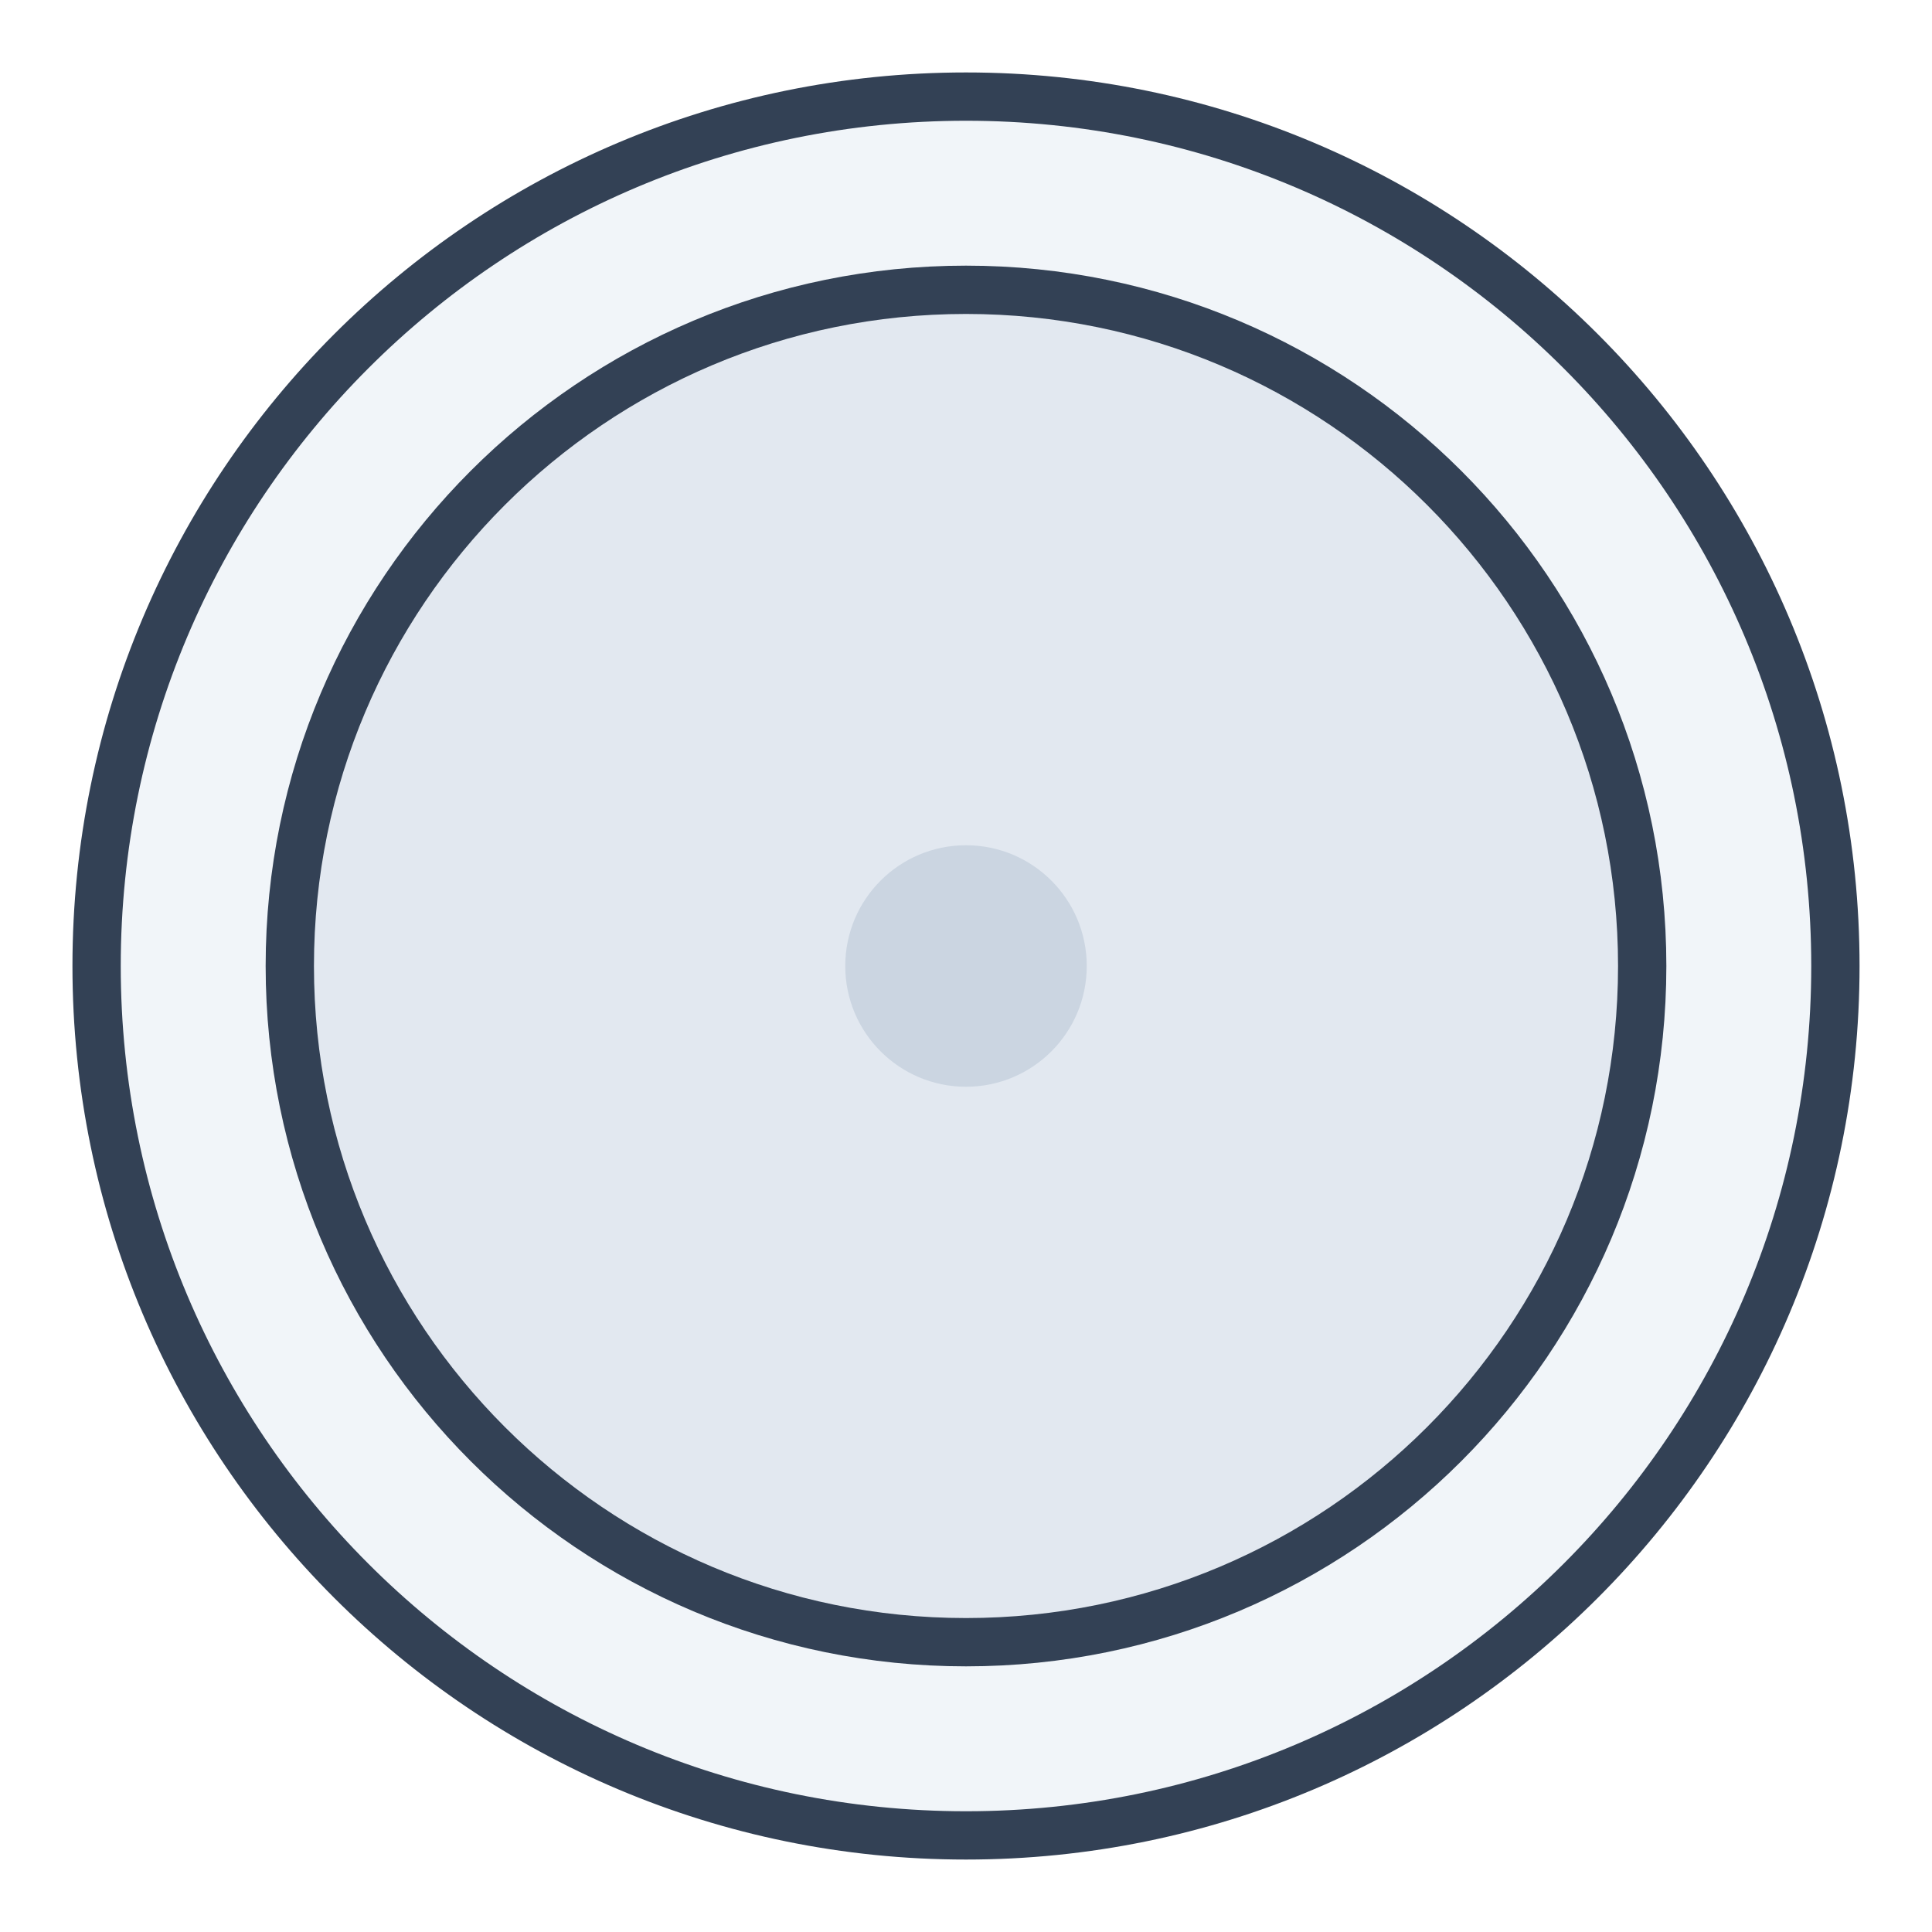
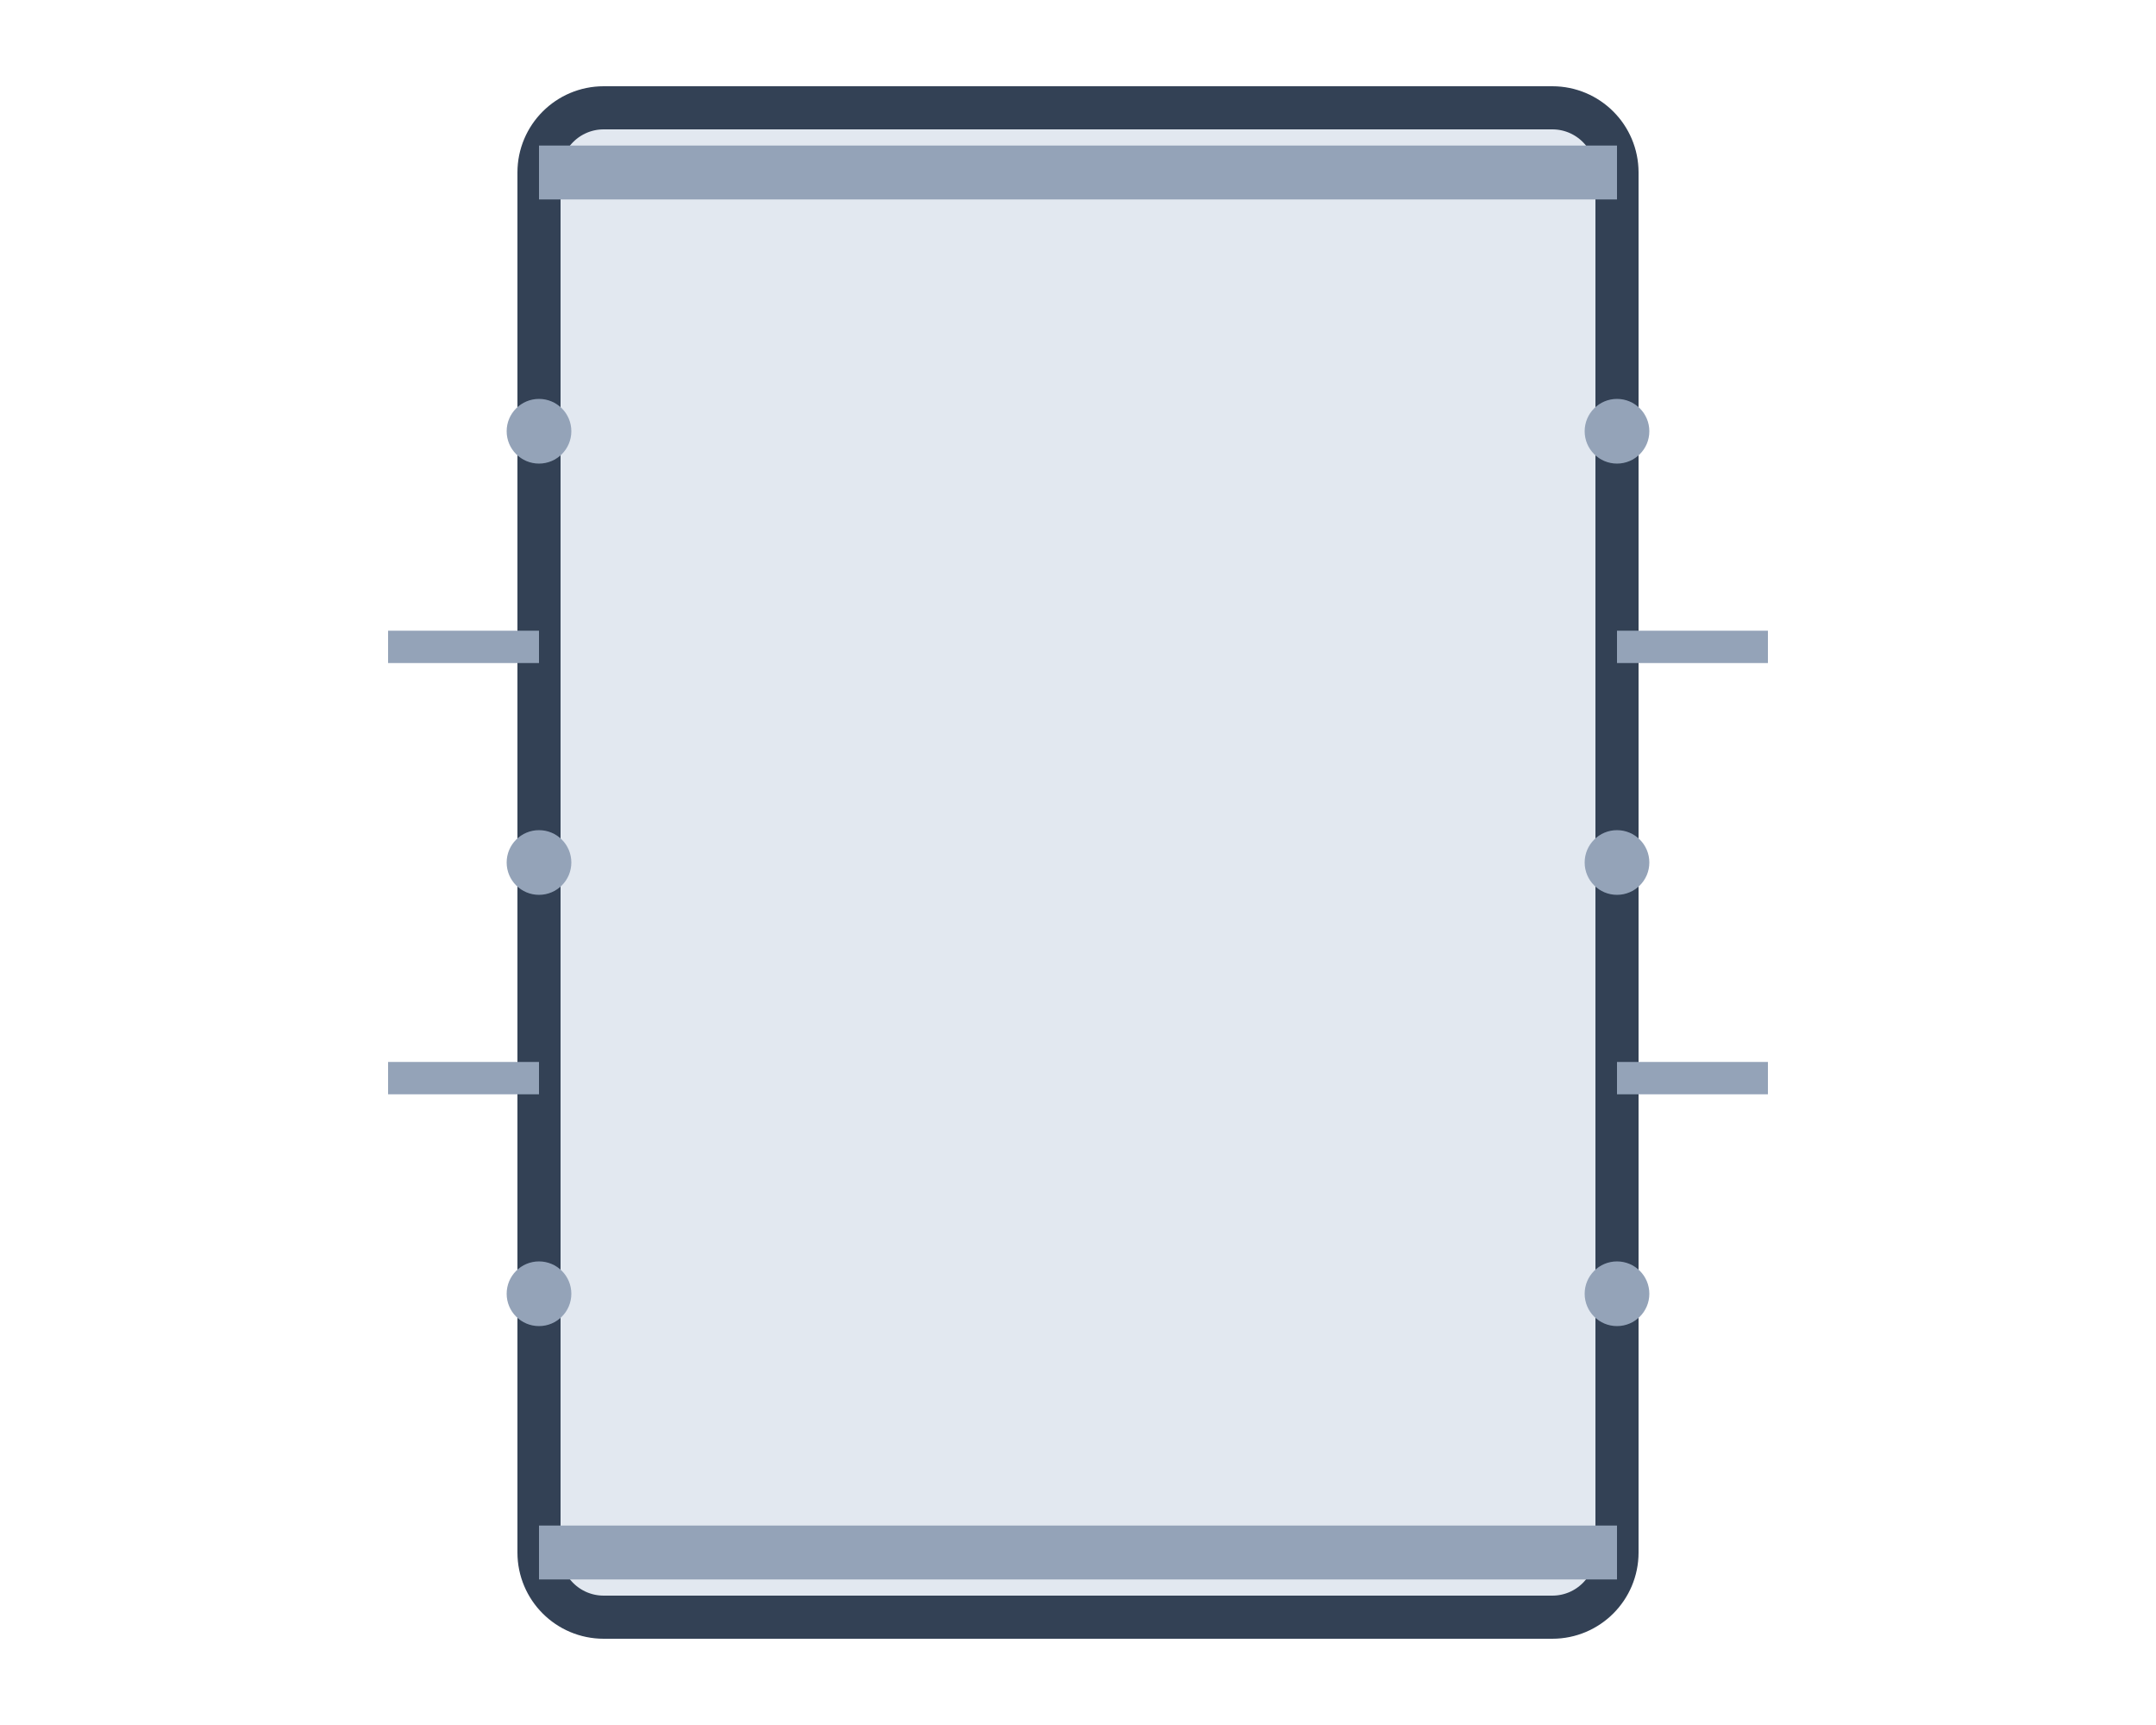
- <svg xmlns="http://www.w3.org/2000/svg" viewBox="0 0 80 80" fill="none" stroke="#334155" stroke-width="2">
-   <circle cx="40" cy="40" r="36" fill="#f1f5f9" />
-   <circle cx="40" cy="40" r="28" fill="#e2e8f0" />
-   <circle cx="40" cy="40" r="5" fill="#cbd5e1" stroke="none" />
+ <svg xmlns="http://www.w3.org/2000/svg" viewBox="0 0 100 80" fill="none" stroke="#334155" stroke-width="2">
+   <rect x="25" y="5" width="50" height="70" rx="3" fill="#e2e8f0" />
+   <line x1="25" y1="8" x2="75" y2="8" stroke="#94a3b8" stroke-width="2.5" />
+   <line x1="25" y1="72" x2="75" y2="72" stroke="#94a3b8" stroke-width="2.5" />
+   <circle cx="25" cy="20" r="1.5" fill="#94a3b8" stroke="none" />
+   <circle cx="75" cy="20" r="1.5" fill="#94a3b8" stroke="none" />
+   <circle cx="25" cy="40" r="1.5" fill="#94a3b8" stroke="none" />
+   <circle cx="75" cy="40" r="1.5" fill="#94a3b8" stroke="none" />
+   <circle cx="25" cy="60" r="1.5" fill="#94a3b8" stroke="none" />
+   <circle cx="75" cy="60" r="1.5" fill="#94a3b8" stroke="none" />
+   <line x1="18" y1="30" x2="25" y2="30" stroke="#94a3b8" stroke-width="1.5" />
+   <line x1="18" y1="50" x2="25" y2="50" stroke="#94a3b8" stroke-width="1.5" />
+   <line x1="75" y1="30" x2="82" y2="30" stroke="#94a3b8" stroke-width="1.5" />
+   <line x1="75" y1="50" x2="82" y2="50" stroke="#94a3b8" stroke-width="1.5" />
</svg>
